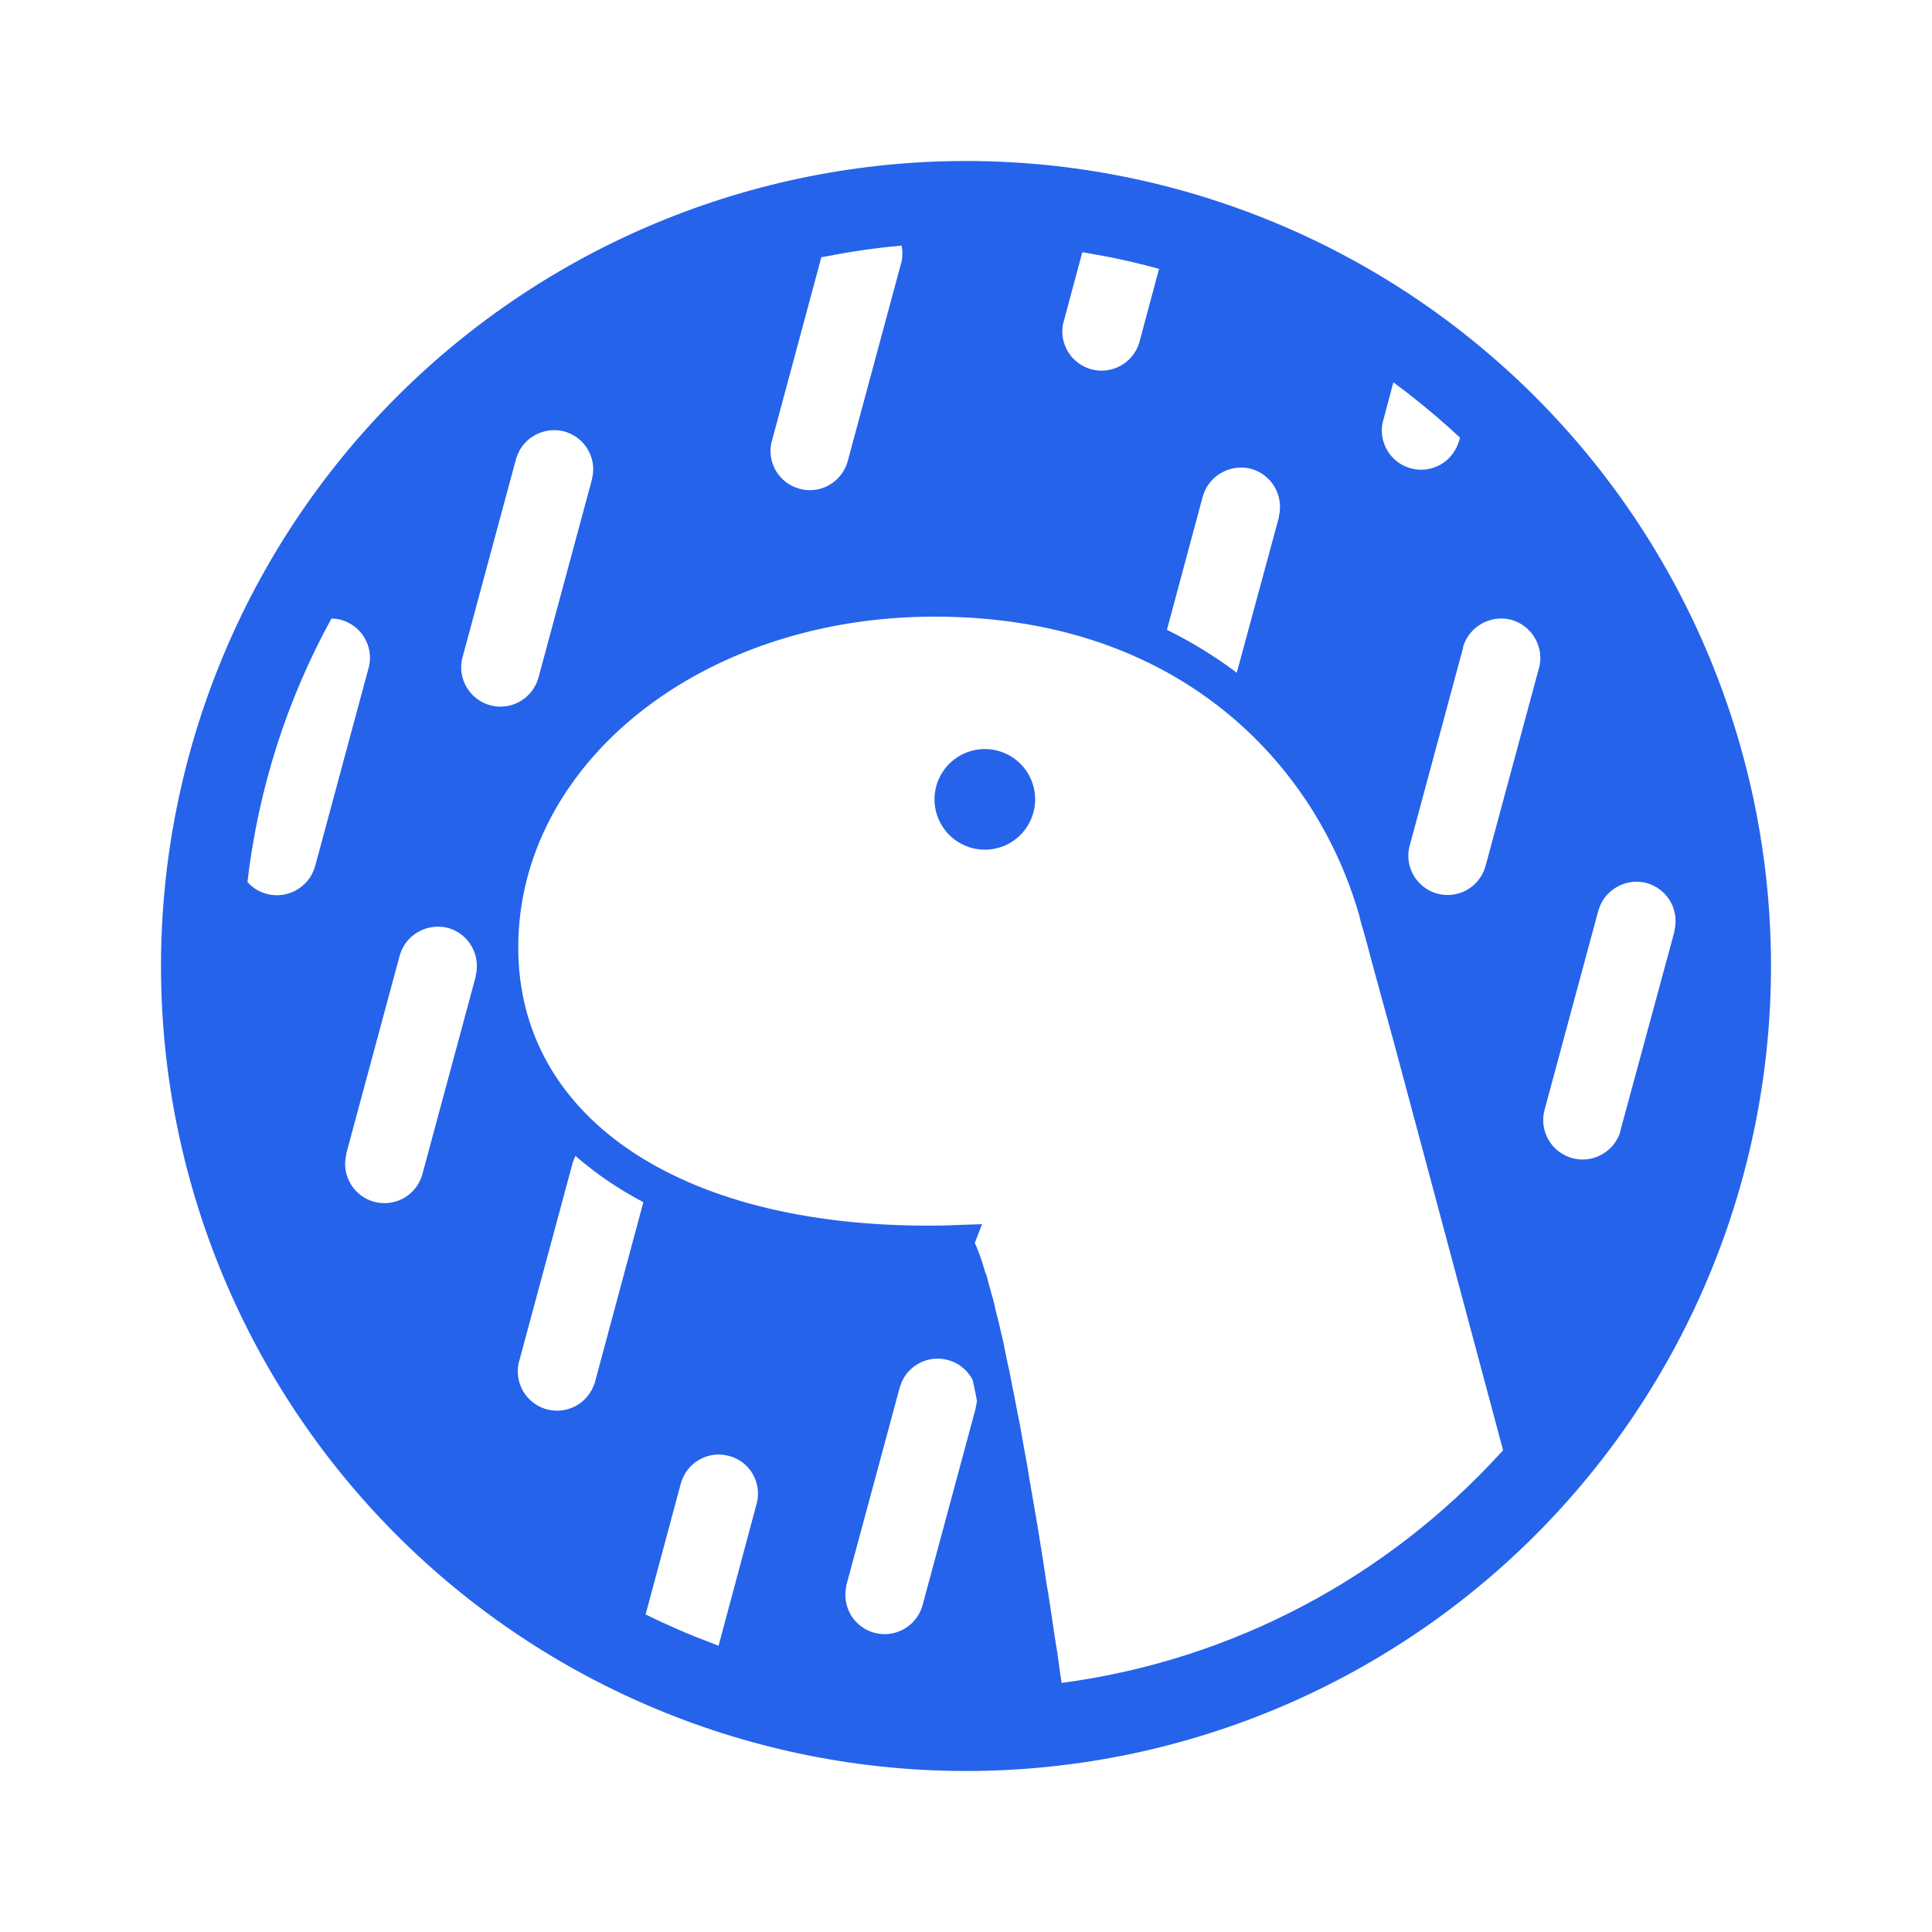
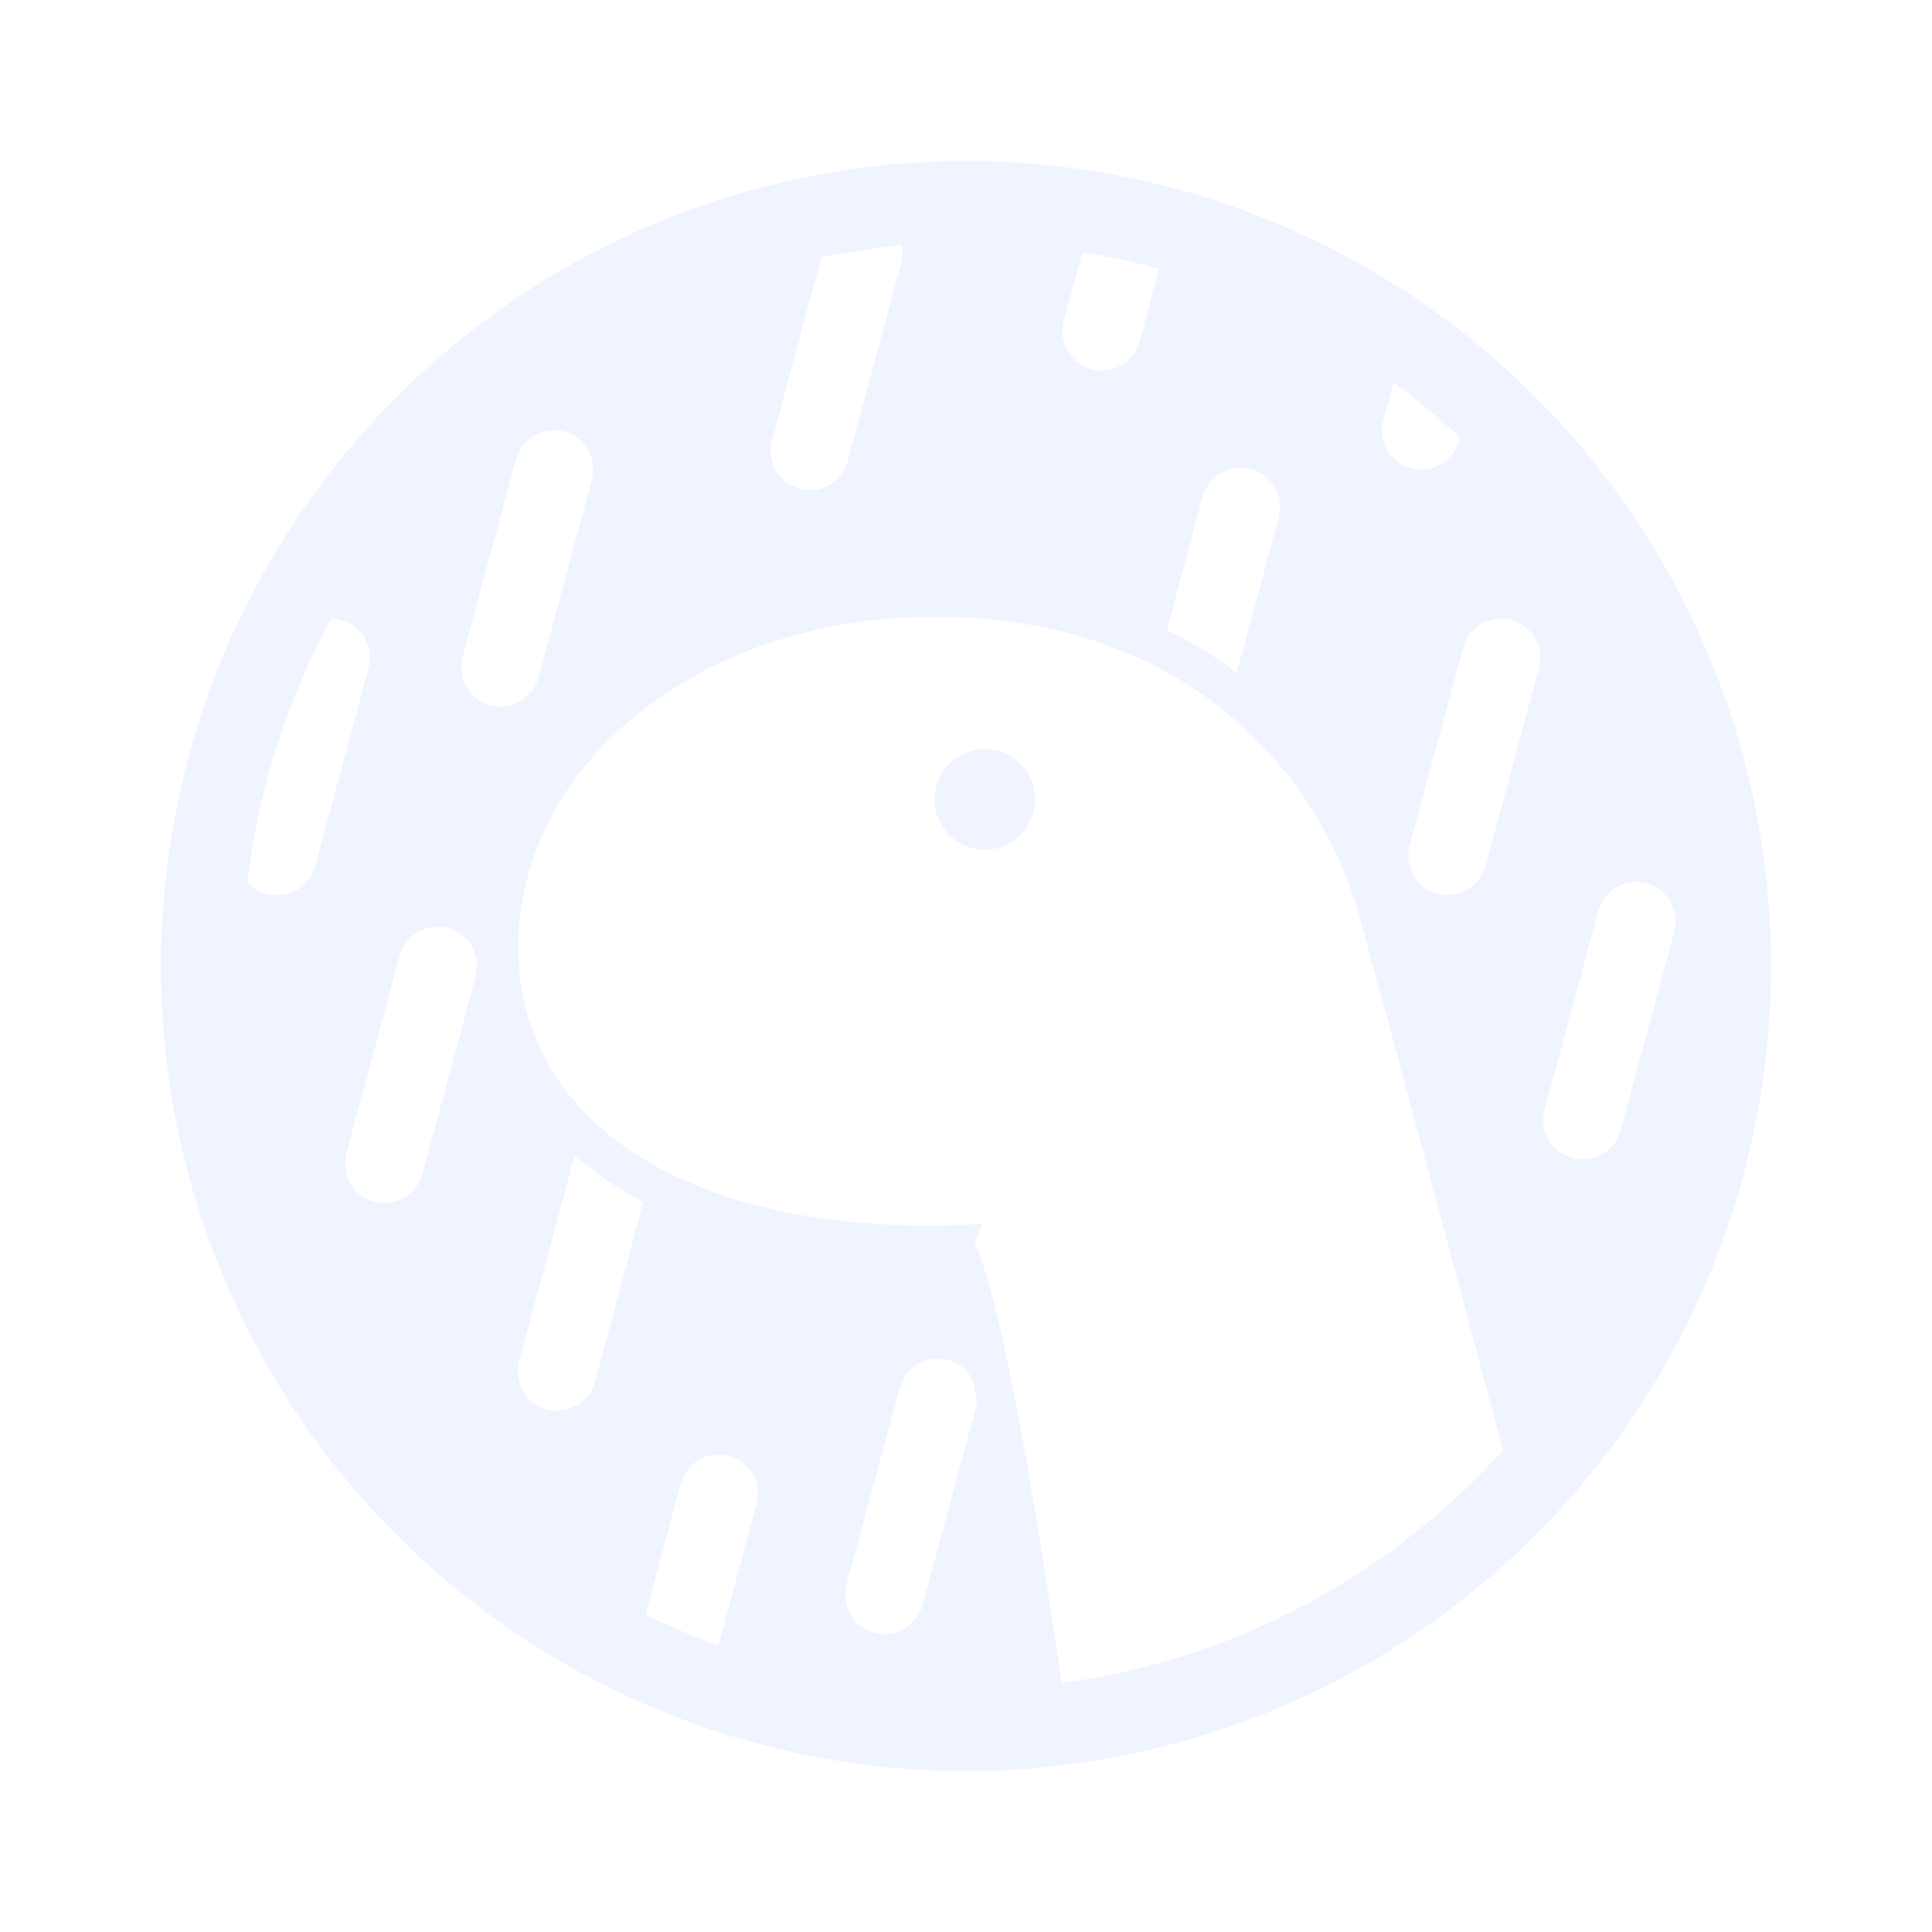
<svg xmlns="http://www.w3.org/2000/svg" width="24" height="24" viewBox="0 0 24 24" fill="none">
-   <path fill-rule="evenodd" clip-rule="evenodd" d="M19.071 4.929C17.196 3.054 14.652 2 12 2C9.348 2 6.804 3.054 4.929 4.929C3.054 6.804 2 9.348 2 12C2 14.652 3.054 17.196 4.929 19.071C6.804 20.946 9.348 22 12 22C14.652 22 17.196 20.946 19.071 19.071C20.946 17.196 22 14.652 22 12C22 9.348 20.946 6.804 19.071 4.929ZM6.414 5.691C6.488 5.441 6.754 5.293 7.008 5.359C7.266 5.43 7.418 5.691 7.355 5.945L7.352 5.961L6.688 8.422L6.684 8.434C6.646 8.555 6.563 8.657 6.452 8.718C6.341 8.779 6.21 8.794 6.088 8.761C5.966 8.727 5.861 8.647 5.797 8.538C5.732 8.429 5.713 8.299 5.742 8.176L5.746 8.164L6.41 5.703L6.414 5.691ZM14.945 6.156C15.02 5.906 15.285 5.758 15.543 5.824C15.797 5.895 15.949 6.156 15.887 6.414V6.426L15.363 8.359L15.32 8.324C15.061 8.134 14.785 7.966 14.496 7.824L14.941 6.168L14.945 6.156ZM10.27 3.184C10.577 3.123 10.887 3.079 11.199 3.051C11.215 3.123 11.213 3.198 11.195 3.27L11.191 3.281L10.527 5.742L10.523 5.754C10.484 5.872 10.401 5.971 10.291 6.031C10.181 6.09 10.053 6.105 9.933 6.072C9.812 6.04 9.709 5.962 9.643 5.856C9.578 5.749 9.556 5.622 9.582 5.5L9.586 5.488L10.203 3.195L10.27 3.184ZM17.18 5.234L17.309 4.75L17.367 4.793C17.635 4.993 17.892 5.209 18.137 5.437L18.121 5.488L18.117 5.5C18.078 5.618 17.995 5.717 17.885 5.777C17.775 5.836 17.647 5.851 17.526 5.818C17.406 5.786 17.302 5.708 17.237 5.602C17.172 5.496 17.15 5.368 17.176 5.246L17.18 5.234ZM13.211 4.004L13.445 3.133L13.516 3.145C13.813 3.195 14.108 3.26 14.398 3.34L14.152 4.258L14.148 4.27C14.109 4.388 14.026 4.487 13.916 4.546C13.806 4.605 13.678 4.62 13.558 4.588C13.437 4.555 13.334 4.478 13.268 4.371C13.203 4.265 13.181 4.138 13.207 4.016L13.211 4.004ZM6.438 11.77C6.438 9.492 8.703 7.66 11.609 7.66C13.008 7.66 14.207 8.047 15.152 8.785C15.957 9.414 16.547 10.281 16.852 11.262L16.859 11.285L16.867 11.312L16.883 11.363L16.906 11.457L16.969 11.676L17.035 11.926L17.328 12.996L18.672 18.016L18.629 18.062C17.238 19.582 15.332 20.621 13.188 20.906L13.168 20.777L13.133 20.52L13.102 20.332L13.066 20.086L13.02 19.785L13 19.668L12.957 19.383L12.93 19.215L12.895 18.996L12.859 18.785L12.824 18.582L12.789 18.383L12.758 18.188L12.723 18L12.691 17.82L12.668 17.688L12.641 17.559L12.594 17.312L12.57 17.195L12.543 17.051L12.52 16.949L12.5 16.852L12.48 16.758L12.469 16.695L12.441 16.578L12.402 16.406L12.387 16.352L12.367 16.273L12.352 16.199L12.332 16.125L12.312 16.055L12.301 16.012L12.281 15.945L12.266 15.883L12.254 15.84L12.238 15.801L12.227 15.766L12.211 15.711L12.199 15.672L12.191 15.648C12.17 15.586 12.147 15.525 12.121 15.465L12.109 15.441L12.199 15.207L11.844 15.219L11.746 15.223C8.52 15.289 6.438 13.918 6.438 11.77ZM8.461 18.418C8.535 18.164 8.801 18.016 9.055 18.086C9.312 18.152 9.465 18.414 9.402 18.672L9.398 18.684L8.926 20.445L8.859 20.418C8.573 20.311 8.293 20.19 8.02 20.055L8.457 18.43L8.461 18.418ZM11.18 17.227C11.254 16.973 11.52 16.824 11.777 16.895C11.842 16.912 11.903 16.943 11.955 16.986C12.008 17.028 12.051 17.081 12.082 17.141L12.098 17.211L12.121 17.324L12.137 17.406L12.133 17.426L12.121 17.48V17.492L11.457 19.953L11.453 19.965C11.414 20.083 11.331 20.182 11.221 20.241C11.111 20.301 10.983 20.316 10.862 20.283C10.742 20.251 10.638 20.173 10.573 20.067C10.508 19.96 10.486 19.833 10.512 19.711V19.699L11.176 17.238L11.18 17.227ZM7.117 14.434L7.148 14.359C7.395 14.574 7.68 14.77 7.992 14.934L7.391 17.168L7.387 17.18C7.349 17.301 7.266 17.403 7.155 17.464C7.044 17.525 6.913 17.54 6.791 17.507C6.669 17.473 6.564 17.393 6.5 17.284C6.435 17.175 6.416 17.045 6.445 16.922L6.449 16.91L7.113 14.449L7.117 14.434ZM4.969 11.859C5.043 11.609 5.309 11.461 5.566 11.527C5.82 11.598 5.973 11.859 5.91 12.117V12.129L5.246 14.59L5.242 14.602C5.205 14.723 5.122 14.825 5.011 14.886C4.899 14.947 4.769 14.962 4.647 14.929C4.524 14.895 4.42 14.815 4.355 14.706C4.291 14.597 4.271 14.467 4.301 14.344V14.332L4.965 11.871L4.969 11.859ZM19.859 11.301C19.934 11.051 20.199 10.902 20.453 10.969C20.711 11.039 20.863 11.301 20.801 11.555V11.57L20.133 14.031V14.043C20.099 14.168 20.016 14.275 19.903 14.339C19.79 14.404 19.657 14.421 19.531 14.387C19.406 14.352 19.299 14.27 19.235 14.157C19.17 14.044 19.153 13.911 19.188 13.785L19.191 13.773L19.855 11.312L19.859 11.301ZM3.074 10.957C3.207 9.809 3.561 8.697 4.117 7.684C4.157 7.684 4.196 7.689 4.234 7.699C4.492 7.77 4.645 8.031 4.582 8.289L4.578 8.301L3.914 10.762L3.91 10.773C3.836 11.023 3.57 11.172 3.316 11.105C3.223 11.081 3.138 11.03 3.074 10.957ZM18.176 8.031C18.254 7.781 18.516 7.633 18.773 7.699C19.027 7.77 19.184 8.031 19.121 8.289L19.117 8.301L18.453 10.762L18.449 10.773C18.412 10.895 18.329 10.996 18.218 11.058C18.107 11.119 17.976 11.134 17.854 11.101C17.731 11.067 17.627 10.987 17.562 10.878C17.498 10.769 17.478 10.639 17.508 10.516L17.512 10.504L18.176 8.043V8.031Z" fill="#2563EB" />
-   <path d="M12.234 9.305C12.4 9.305 12.559 9.371 12.676 9.488C12.793 9.605 12.859 9.764 12.859 9.93C12.859 10.095 12.793 10.254 12.676 10.372C12.559 10.489 12.4 10.555 12.234 10.555C12.069 10.555 11.91 10.489 11.792 10.372C11.675 10.254 11.609 10.095 11.609 9.93C11.609 9.764 11.675 9.605 11.792 9.488C11.91 9.371 12.069 9.305 12.234 9.305Z" fill="#2563EB" />
+   <path fill-rule="evenodd" clip-rule="evenodd" d="M19.071 4.929C17.196 3.054 14.652 2 12 2C9.348 2 6.804 3.054 4.929 4.929C3.054 6.804 2 9.348 2 12C2 14.652 3.054 17.196 4.929 19.071C6.804 20.946 9.348 22 12 22C14.652 22 17.196 20.946 19.071 19.071C20.946 17.196 22 14.652 22 12C22 9.348 20.946 6.804 19.071 4.929ZM6.414 5.691C6.488 5.441 6.754 5.293 7.008 5.359C7.266 5.43 7.418 5.691 7.355 5.945L7.352 5.961L6.688 8.422L6.684 8.434C6.646 8.555 6.563 8.657 6.452 8.718C6.341 8.779 6.21 8.794 6.088 8.761C5.966 8.727 5.861 8.647 5.797 8.538C5.732 8.429 5.713 8.299 5.742 8.176L5.746 8.164L6.41 5.703L6.414 5.691ZM14.945 6.156C15.02 5.906 15.285 5.758 15.543 5.824C15.797 5.895 15.949 6.156 15.887 6.414V6.426L15.363 8.359L15.32 8.324C15.061 8.134 14.785 7.966 14.496 7.824L14.941 6.168L14.945 6.156ZM10.27 3.184C10.577 3.123 10.887 3.079 11.199 3.051C11.215 3.123 11.213 3.198 11.195 3.27L11.191 3.281L10.527 5.742L10.523 5.754C10.484 5.872 10.401 5.971 10.291 6.031C10.181 6.09 10.053 6.105 9.933 6.072C9.812 6.04 9.709 5.962 9.643 5.856C9.578 5.749 9.556 5.622 9.582 5.5L9.586 5.488L10.203 3.195L10.27 3.184ZM17.18 5.234L17.309 4.75L17.367 4.793C17.635 4.993 17.892 5.209 18.137 5.437L18.121 5.488L18.117 5.5C18.078 5.618 17.995 5.717 17.885 5.777C17.775 5.836 17.647 5.851 17.526 5.818C17.406 5.786 17.302 5.708 17.237 5.602C17.172 5.496 17.15 5.368 17.176 5.246L17.18 5.234ZM13.211 4.004L13.445 3.133L13.516 3.145C13.813 3.195 14.108 3.26 14.398 3.34L14.152 4.258L14.148 4.27C14.109 4.388 14.026 4.487 13.916 4.546C13.806 4.605 13.678 4.62 13.558 4.588C13.437 4.555 13.334 4.478 13.268 4.371C13.203 4.265 13.181 4.138 13.207 4.016L13.211 4.004ZM6.438 11.77C6.438 9.492 8.703 7.66 11.609 7.66C13.008 7.66 14.207 8.047 15.152 8.785C15.957 9.414 16.547 10.281 16.852 11.262L16.859 11.285L16.867 11.312L16.883 11.363L16.906 11.457L16.969 11.676L17.035 11.926L17.328 12.996L18.672 18.016L18.629 18.062C17.238 19.582 15.332 20.621 13.188 20.906L13.168 20.777L13.133 20.52L13.102 20.332L13.066 20.086L13.02 19.785L13 19.668L12.957 19.383L12.93 19.215L12.895 18.996L12.859 18.785L12.824 18.582L12.789 18.383L12.758 18.188L12.723 18L12.691 17.82L12.668 17.688L12.641 17.559L12.594 17.312L12.57 17.195L12.543 17.051L12.52 16.949L12.5 16.852L12.48 16.758L12.469 16.695L12.441 16.578L12.402 16.406L12.387 16.352L12.367 16.273L12.352 16.199L12.332 16.125L12.312 16.055L12.301 16.012L12.281 15.945L12.266 15.883L12.254 15.84L12.238 15.801L12.227 15.766L12.211 15.711L12.199 15.672L12.191 15.648C12.17 15.586 12.147 15.525 12.121 15.465L12.109 15.441L12.199 15.207L11.844 15.219L11.746 15.223C8.52 15.289 6.438 13.918 6.438 11.77ZM8.461 18.418C8.535 18.164 8.801 18.016 9.055 18.086C9.312 18.152 9.465 18.414 9.402 18.672L9.398 18.684L8.926 20.445L8.859 20.418C8.573 20.311 8.293 20.19 8.02 20.055L8.457 18.43L8.461 18.418ZM11.18 17.227C11.254 16.973 11.52 16.824 11.777 16.895C11.842 16.912 11.903 16.943 11.955 16.986C12.008 17.028 12.051 17.081 12.082 17.141L12.098 17.211L12.121 17.324L12.137 17.406L12.133 17.426L12.121 17.48V17.492L11.457 19.953L11.453 19.965C11.414 20.083 11.331 20.182 11.221 20.241C11.111 20.301 10.983 20.316 10.862 20.283C10.742 20.251 10.638 20.173 10.573 20.067C10.508 19.96 10.486 19.833 10.512 19.711V19.699L11.176 17.238L11.18 17.227ZM7.117 14.434L7.148 14.359C7.395 14.574 7.68 14.77 7.992 14.934L7.391 17.168L7.387 17.18C7.349 17.301 7.266 17.403 7.155 17.464C7.044 17.525 6.913 17.54 6.791 17.507C6.669 17.473 6.564 17.393 6.5 17.284C6.435 17.175 6.416 17.045 6.445 16.922L6.449 16.91L7.113 14.449L7.117 14.434ZM4.969 11.859C5.043 11.609 5.309 11.461 5.566 11.527C5.82 11.598 5.973 11.859 5.91 12.117V12.129L5.246 14.59L5.242 14.602C5.205 14.723 5.122 14.825 5.011 14.886C4.899 14.947 4.769 14.962 4.647 14.929C4.524 14.895 4.42 14.815 4.355 14.706C4.291 14.597 4.271 14.467 4.301 14.344V14.332L4.965 11.871L4.969 11.859ZM19.859 11.301C19.934 11.051 20.199 10.902 20.453 10.969C20.711 11.039 20.863 11.301 20.801 11.555V11.57L20.133 14.031V14.043C20.099 14.168 20.016 14.275 19.903 14.339C19.79 14.404 19.657 14.421 19.531 14.387C19.406 14.352 19.299 14.27 19.235 14.157C19.17 14.044 19.153 13.911 19.188 13.785L19.191 13.773L19.855 11.312L19.859 11.301ZM3.074 10.957C3.207 9.809 3.561 8.697 4.117 7.684C4.157 7.684 4.196 7.689 4.234 7.699C4.492 7.77 4.645 8.031 4.582 8.289L4.578 8.301L3.914 10.762L3.91 10.773C3.836 11.023 3.57 11.172 3.316 11.105C3.223 11.081 3.138 11.03 3.074 10.957ZM18.176 8.031C18.254 7.781 18.516 7.633 18.773 7.699C19.027 7.77 19.184 8.031 19.121 8.289L19.117 8.301L18.453 10.762L18.449 10.773C18.412 10.895 18.329 10.996 18.218 11.058C18.107 11.119 17.976 11.134 17.854 11.101C17.731 11.067 17.627 10.987 17.562 10.878C17.498 10.769 17.478 10.639 17.508 10.516L17.512 10.504L18.176 8.043V8.031Z" fill="#EFF4FF" />
+   <path d="M12.234 9.305C12.4 9.305 12.559 9.371 12.676 9.488C12.793 9.605 12.859 9.764 12.859 9.93C12.859 10.095 12.793 10.254 12.676 10.372C12.559 10.489 12.4 10.555 12.234 10.555C12.069 10.555 11.91 10.489 11.792 10.372C11.675 10.254 11.609 10.095 11.609 9.93C11.609 9.764 11.675 9.605 11.792 9.488C11.91 9.371 12.069 9.305 12.234 9.305Z" fill="#EFF4FF" />
</svg>
